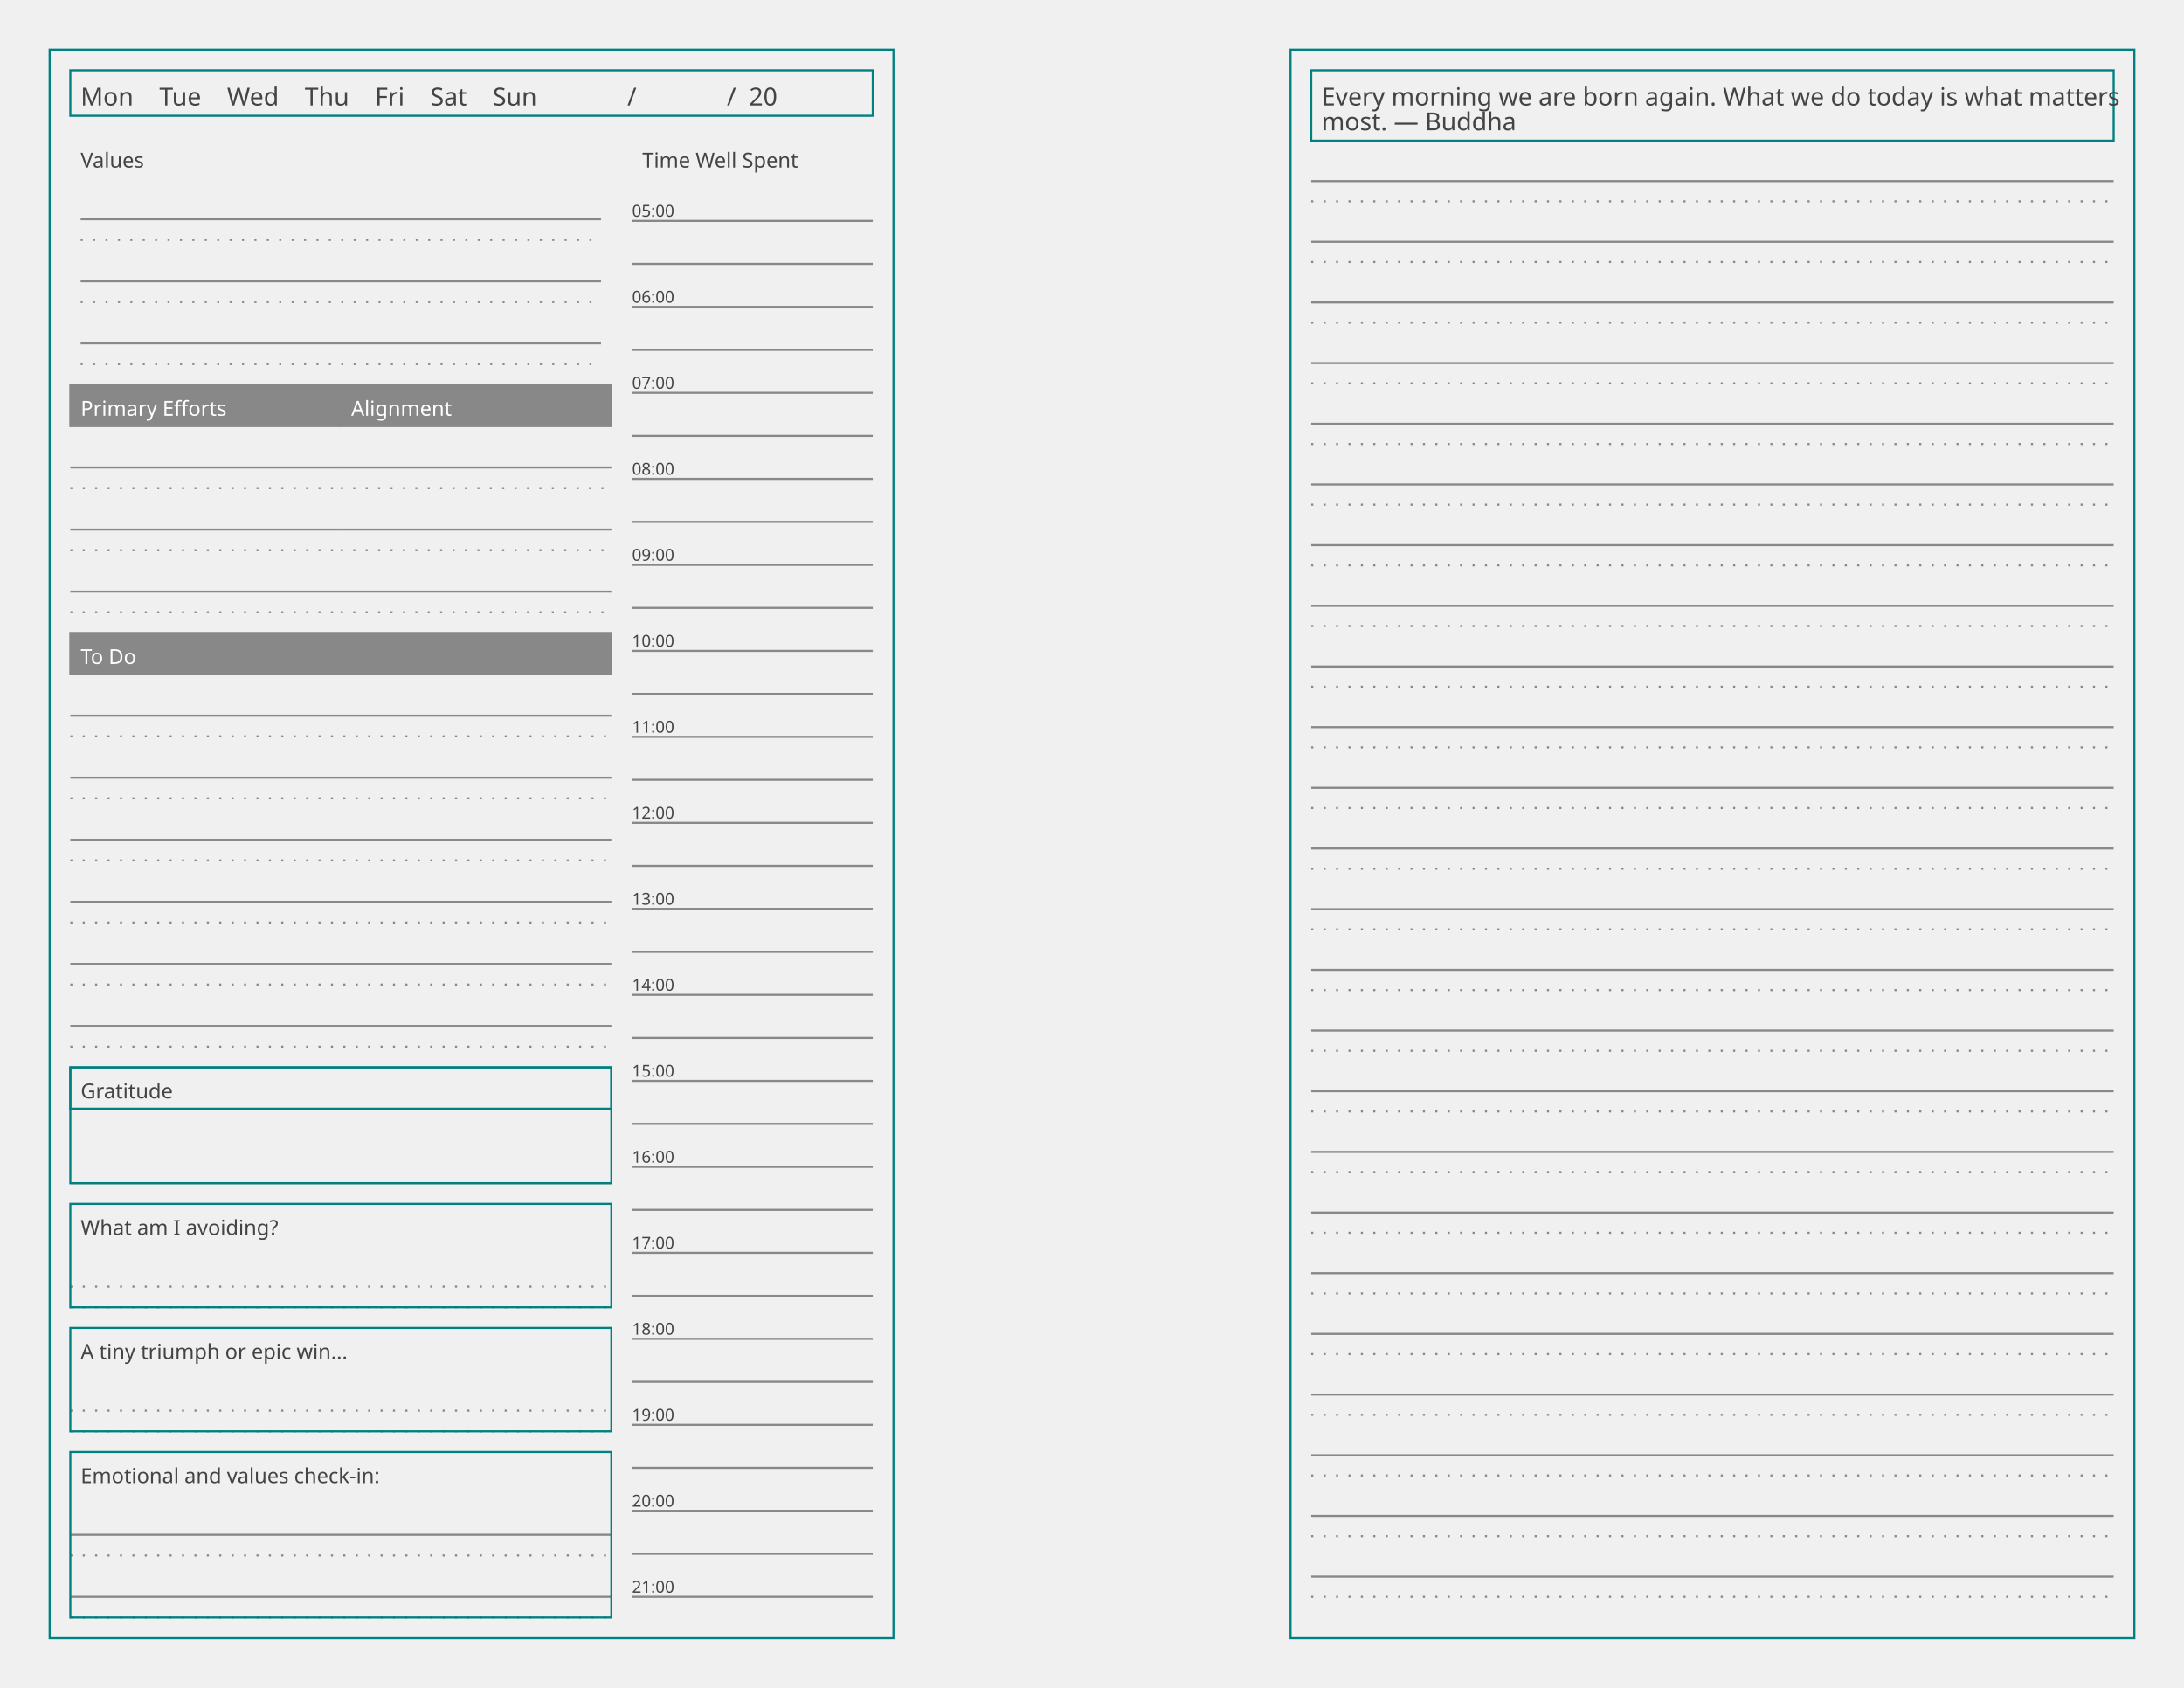
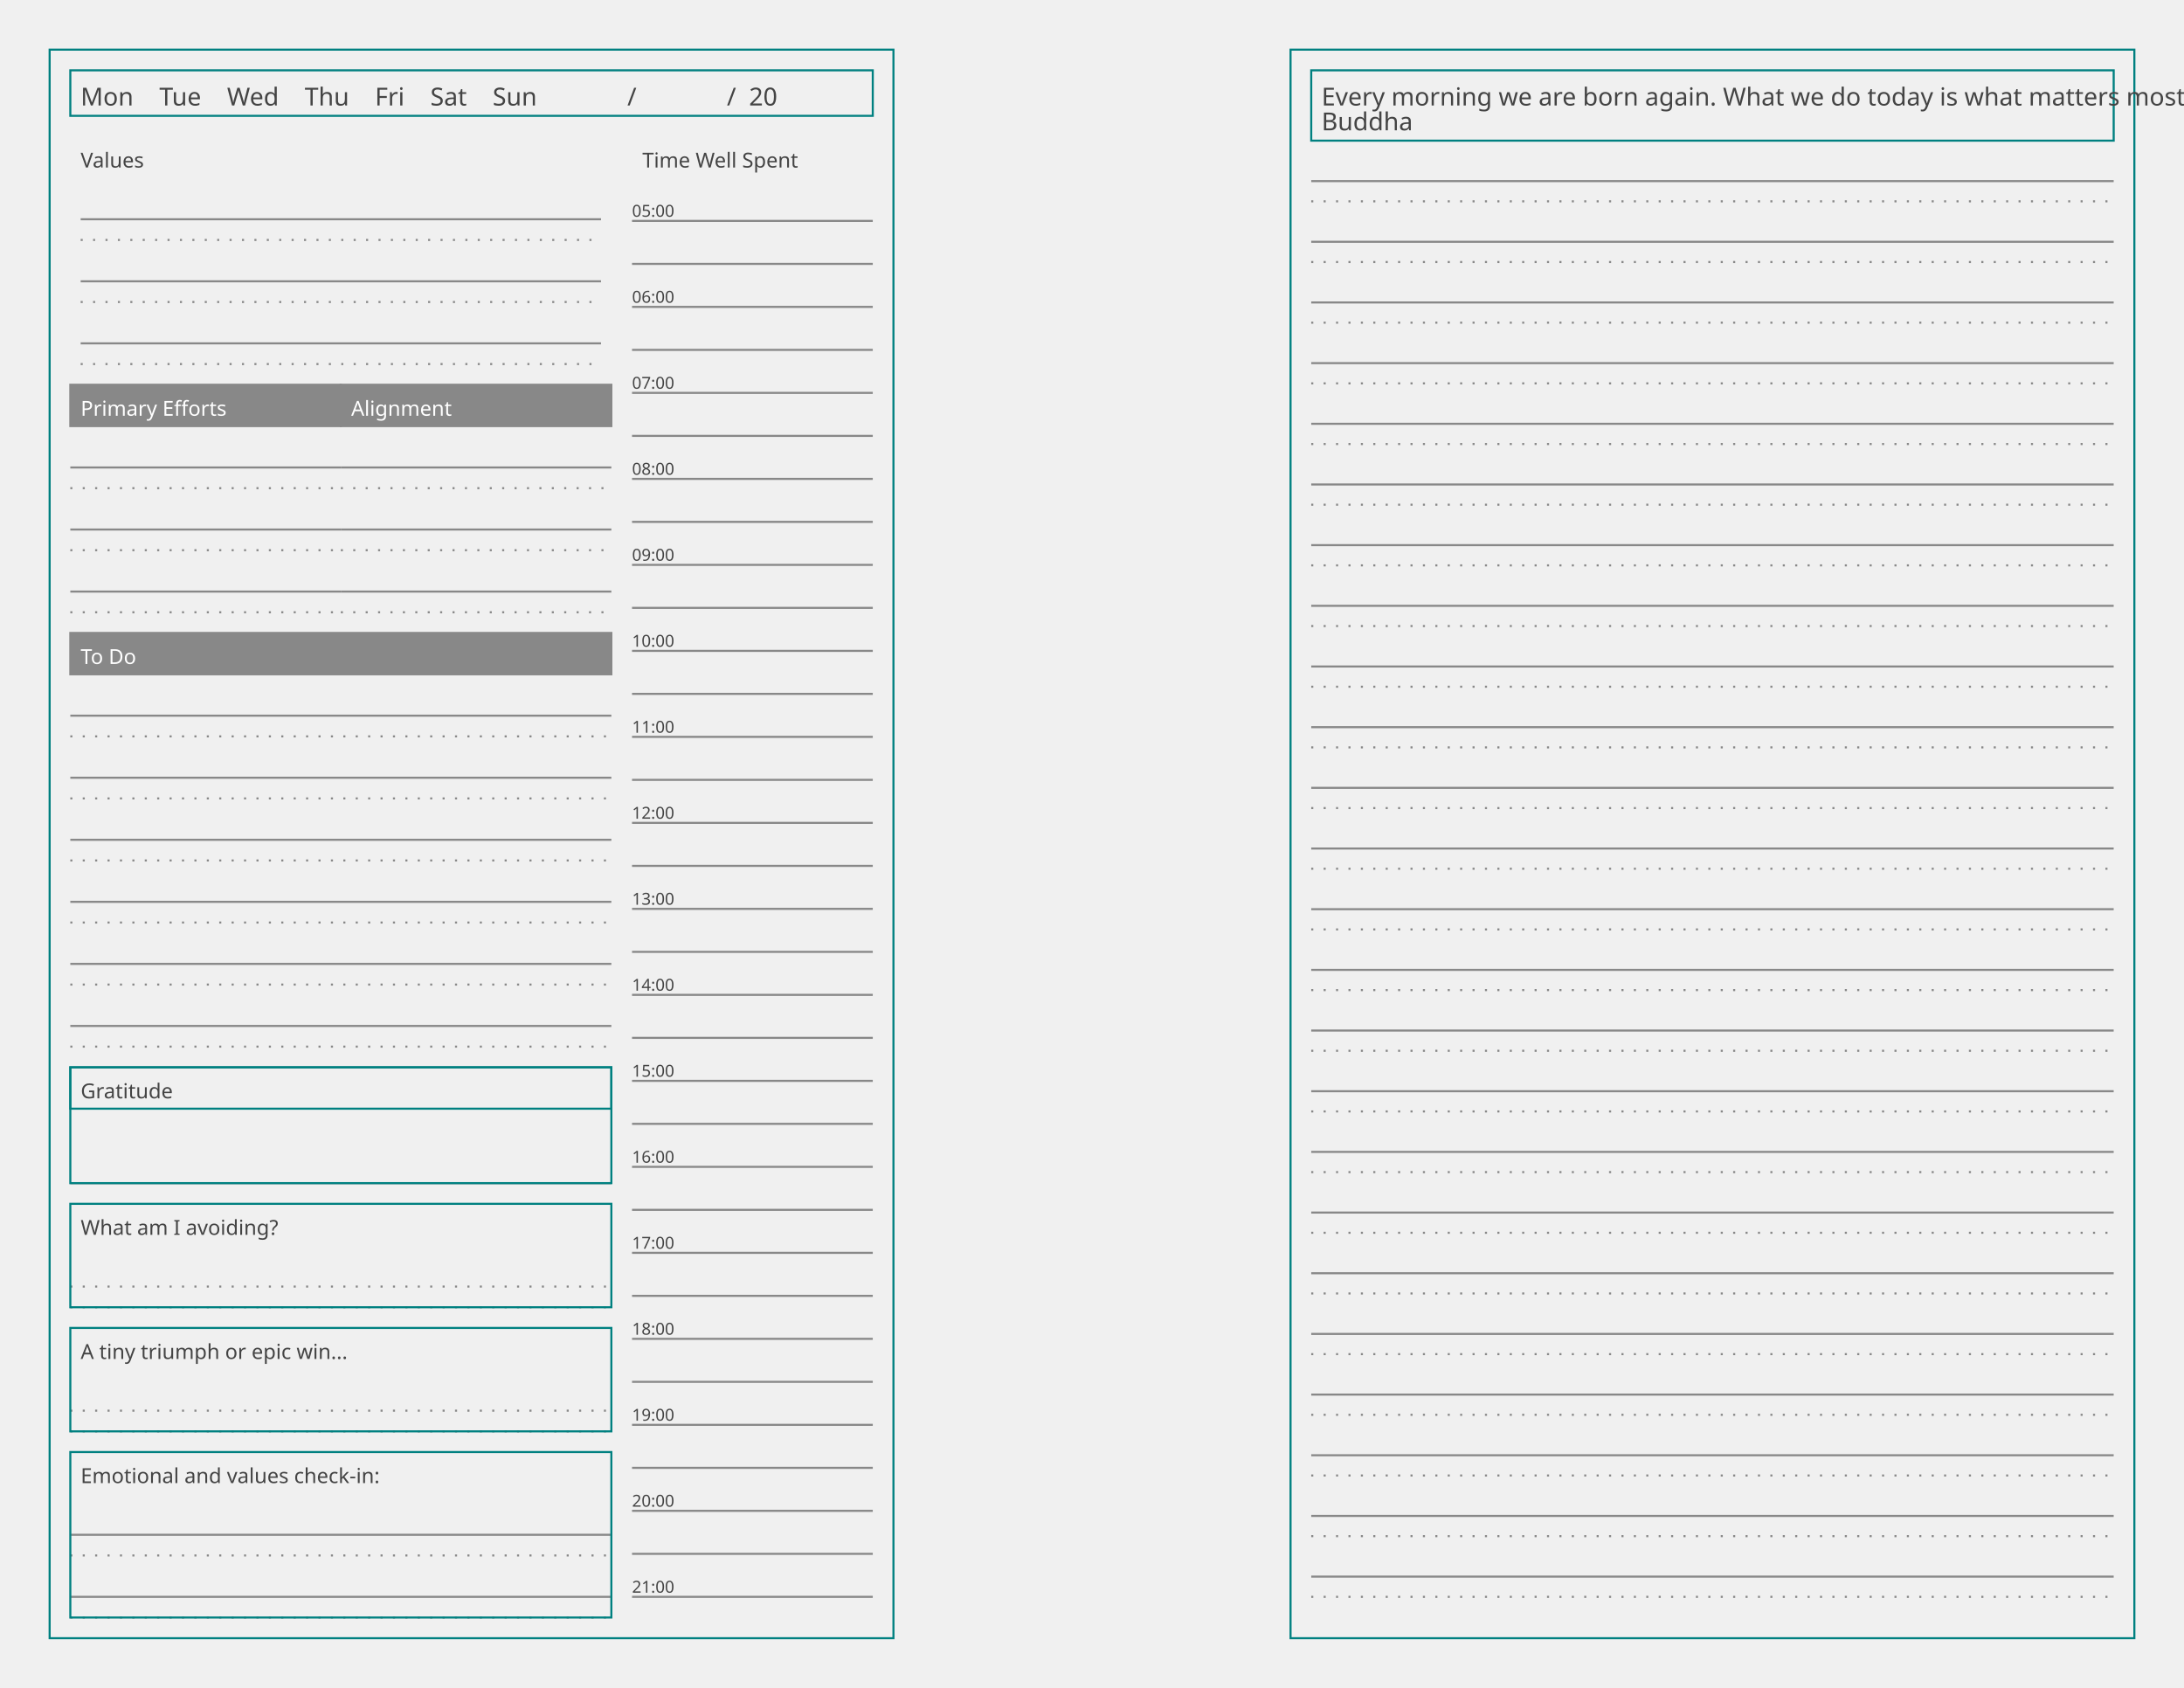
<svg xmlns="http://www.w3.org/2000/svg" baseProfile="tiny" height="8.5in" version="1.2" width="11in">
  <defs />
  <g transform="translate(24.0, 24.0)">
    <rect fill="none" height="768.0" stroke="#008080" width="408.0" x="0" y="0" />
    <g transform="translate(10, 10)">
      <rect fill="none" height="22" stroke="#008080" stroke-width="1" width="388.0" x="0" y="0" />
      <text alignment-baseline="text-after-edge" fill="#444444" font-family="Trebuchet MS" font-size="12" text-anchor="start" transform="translate(5,17)">Mon    Tue    Wed    Thu    Fri    Sat    Sun              /              /  20          </text>
    </g>
    <g transform="translate(10, 32)">
      <g transform="translate(0,10)">
        <g>
          <g transform="translate(0,0)">
            <text alignment-baseline="text-after-edge" fill="#444444" font-family="Ubuntu Mono" font-size="10" text-anchor="start" transform="translate(5,15)">Values</text>
          </g>
          <g transform="translate(0,20)">
            <g>
              <line stroke="#888888" stroke-dasharray="1,5" stroke-width="1" transform="translate(5,30.0)" x1="0" x2="251.6" y1="0" y2="0" />
              <line stroke="#888888" stroke-dasharray="1,5" stroke-width="1" transform="translate(5,60.0)" x1="0" x2="251.6" y1="0" y2="0" />
              <line stroke="#888888" stroke-dasharray="1,5" stroke-width="1" transform="translate(5,90.0)" x1="0" x2="251.6" y1="0" y2="0" />
            </g>
            <g>
              <line stroke="#888888" stroke-dasharray="1,0" stroke-width="1" transform="translate(5,20.0)" x1="0" x2="251.6" y1="0" y2="0" />
              <line stroke="#888888" stroke-dasharray="1,0" stroke-width="1" transform="translate(5,50.0)" x1="0" x2="251.6" y1="0" y2="0" />
              <line stroke="#888888" stroke-dasharray="1,0" stroke-width="1" transform="translate(5,80.0)" x1="0" x2="251.6" y1="0" y2="0" />
            </g>
          </g>
        </g>
      </g>
      <g transform="translate(0,130.0)">
        <g>
          <g transform="translate(0,0)">
            <g>
              <g transform="translate(0,0)">
                <rect fill="#888888" height="20" stroke="#888888" stroke-width="1" width="130.8" x="0" y="0" />
                <text alignment-baseline="text-after-edge" fill="#ffffff" font-family="Trebuchet MS" font-size="10" text-anchor="start" transform="translate(5,15)">Primary Efforts</text>
              </g>
              <g transform="translate(0,20)">
                <g>
                  <line stroke="#888888" stroke-dasharray="1,5" stroke-width="1" transform="translate(0,30.0)" x1="0" x2="130.8" y1="0" y2="0" />
                  <line stroke="#888888" stroke-dasharray="1,5" stroke-width="1" transform="translate(0,60.0)" x1="0" x2="130.8" y1="0" y2="0" />
                  <line stroke="#888888" stroke-dasharray="1,5" stroke-width="1" transform="translate(0,90.0)" x1="0" x2="130.8" y1="0" y2="0" />
                </g>
                <g>
                  <line stroke="#888888" stroke-dasharray="1,0" stroke-width="1" transform="translate(0,20.0)" x1="0" x2="130.8" y1="0" y2="0" />
                  <line stroke="#888888" stroke-dasharray="1,0" stroke-width="1" transform="translate(0,50.0)" x1="0" x2="130.8" y1="0" y2="0" />
                  <line stroke="#888888" stroke-dasharray="1,0" stroke-width="1" transform="translate(0,80.0)" x1="0" x2="130.8" y1="0" y2="0" />
                </g>
              </g>
            </g>
          </g>
          <g transform="translate(130.8,0)">
            <g>
              <g transform="translate(0,0)">
                <rect fill="#888888" height="20" stroke="#888888" stroke-width="1" width="130.8" x="0" y="0" />
                <text alignment-baseline="text-after-edge" fill="#ffffff" font-family="Trebuchet MS" font-size="10" text-anchor="start" transform="translate(5,15)">Alignment</text>
              </g>
              <g transform="translate(0,20)">
                <g>
                  <line stroke="#888888" stroke-dasharray="1,5" stroke-width="1" transform="translate(0,30.0)" x1="0" x2="130.8" y1="0" y2="0" />
                  <line stroke="#888888" stroke-dasharray="1,5" stroke-width="1" transform="translate(0,60.0)" x1="0" x2="130.8" y1="0" y2="0" />
                  <line stroke="#888888" stroke-dasharray="1,5" stroke-width="1" transform="translate(0,90.0)" x1="0" x2="130.8" y1="0" y2="0" />
                </g>
                <g>
                  <line stroke="#888888" stroke-dasharray="1,0" stroke-width="1" transform="translate(0,20.0)" x1="0" x2="130.8" y1="0" y2="0" />
                  <line stroke="#888888" stroke-dasharray="1,0" stroke-width="1" transform="translate(0,50.0)" x1="0" x2="130.8" y1="0" y2="0" />
                  <line stroke="#888888" stroke-dasharray="1,0" stroke-width="1" transform="translate(0,80.0)" x1="0" x2="130.8" y1="0" y2="0" />
                </g>
              </g>
            </g>
          </g>
        </g>
      </g>
      <g transform="translate(0,250.0)">
        <g>
          <g transform="translate(0,0)">
            <rect fill="#888888" height="20" stroke="#888888" stroke-width="1" width="261.6" x="0" y="0" />
            <text alignment-baseline="text-after-edge" fill="#ffffff" font-family="Ubuntu Mono" font-size="10" text-anchor="start" transform="translate(5,15)">To Do</text>
          </g>
          <g transform="translate(0,20)">
            <g>
              <line stroke="#888888" stroke-dasharray="1,5" stroke-width="1" transform="translate(0,30.0)" x1="0" x2="261.6" y1="0" y2="0" />
              <line stroke="#888888" stroke-dasharray="1,5" stroke-width="1" transform="translate(0,60.0)" x1="0" x2="261.6" y1="0" y2="0" />
              <line stroke="#888888" stroke-dasharray="1,5" stroke-width="1" transform="translate(0,90.0)" x1="0" x2="261.6" y1="0" y2="0" />
              <line stroke="#888888" stroke-dasharray="1,5" stroke-width="1" transform="translate(0,120.0)" x1="0" x2="261.6" y1="0" y2="0" />
              <line stroke="#888888" stroke-dasharray="1,5" stroke-width="1" transform="translate(0,150.0)" x1="0" x2="261.6" y1="0" y2="0" />
              <line stroke="#888888" stroke-dasharray="1,5" stroke-width="1" transform="translate(0,180.0)" x1="0" x2="261.6" y1="0" y2="0" />
            </g>
            <g>
              <line stroke="#888888" stroke-dasharray="1,0" stroke-width="1" transform="translate(0,20.0)" x1="0" x2="261.6" y1="0" y2="0" />
              <line stroke="#888888" stroke-dasharray="1,0" stroke-width="1" transform="translate(0,50.0)" x1="0" x2="261.6" y1="0" y2="0" />
              <line stroke="#888888" stroke-dasharray="1,0" stroke-width="1" transform="translate(0,80.0)" x1="0" x2="261.6" y1="0" y2="0" />
              <line stroke="#888888" stroke-dasharray="1,0" stroke-width="1" transform="translate(0,110.0)" x1="0" x2="261.6" y1="0" y2="0" />
              <line stroke="#888888" stroke-dasharray="1,0" stroke-width="1" transform="translate(0,140.0)" x1="0" x2="261.6" y1="0" y2="0" />
              <line stroke="#888888" stroke-dasharray="1,0" stroke-width="1" transform="translate(0,170.0)" x1="0" x2="261.6" y1="0" y2="0" />
            </g>
          </g>
        </g>
      </g>
      <g transform="translate(0,460.0)">
        <g>
          <g transform="translate(0,0)">
            <rect fill="none" height="20" stroke="#008080" stroke-width="1" width="261.6" x="0" y="0" />
            <text alignment-baseline="text-after-edge" fill="#444444" font-family="Trebuchet MS" font-size="10" text-anchor="start" transform="translate(5,15)">Gratitude</text>
          </g>
          <g transform="translate(0,20)">
            <line stroke="#888888" stroke-dasharray="1,0" stroke-width="1" transform="translate(0,36.0)" x1="0" x2="261.6" y1="0" y2="0" />
          </g>
        </g>
        <rect fill="none" height="56.0" stroke="#008080" stroke-width="1" width="261.6" x="0" y="0" />
      </g>
      <g transform="translate(0,526.0)">
        <g>
          <g transform="translate(0,0)">
            <text alignment-baseline="text-after-edge" fill="#444444" font-family="Ubuntu Mono" font-size="10" text-anchor="start" transform="translate(5,15)">What am I avoiding?</text>
          </g>
          <g transform="translate(0,20)">
            <g>
              <line stroke="#888888" stroke-dasharray="1,5" stroke-width="1" transform="translate(0,30.0)" x1="0" x2="261.6" y1="0" y2="0" />
            </g>
            <g>
              <line stroke="#888888" stroke-dasharray="1,5" stroke-width="1" transform="translate(0,20.0)" x1="0" x2="261.6" y1="0" y2="0" />
            </g>
          </g>
        </g>
        <rect fill="none" height="50" stroke="#008080" stroke-width="1" width="261.6" x="0" y="0" />
      </g>
      <g transform="translate(0,586.0)">
        <g>
          <g transform="translate(0,0)">
            <text alignment-baseline="text-after-edge" fill="#444444" font-family="Ubuntu Mono" font-size="10" text-anchor="start" transform="translate(5,15)">A tiny triumph or epic win...</text>
          </g>
          <g transform="translate(0,20)">
            <g>
              <line stroke="#888888" stroke-dasharray="1,5" stroke-width="1" transform="translate(0,30.0)" x1="0" x2="261.6" y1="0" y2="0" />
            </g>
            <g>
              <line stroke="#888888" stroke-dasharray="1,5" stroke-width="1" transform="translate(0,20.0)" x1="0" x2="261.6" y1="0" y2="0" />
            </g>
          </g>
        </g>
        <rect fill="none" height="50" stroke="#008080" stroke-width="1" width="261.6" x="0" y="0" />
      </g>
      <g transform="translate(0,646.0)">
        <g>
          <g transform="translate(0,0)">
            <text alignment-baseline="text-after-edge" fill="#444444" font-family="Ubuntu Mono" font-size="10" text-anchor="start" transform="translate(5,15)">Emotional and values check-in:</text>
          </g>
          <g transform="translate(0,20)">
            <g>
              <line stroke="#888888" stroke-dasharray="1,5" stroke-width="1" transform="translate(0,30.0)" x1="0" x2="261.6" y1="0" y2="0" />
              <line stroke="#888888" stroke-dasharray="1,5" stroke-width="1" transform="translate(0,60.0)" x1="0" x2="261.6" y1="0" y2="0" />
            </g>
            <g>
              <line stroke="#888888" stroke-dasharray="1,0" stroke-width="1" transform="translate(0,20.0)" x1="0" x2="261.6" y1="0" y2="0" />
              <line stroke="#888888" stroke-dasharray="1,0" stroke-width="1" transform="translate(0,50.0)" x1="0" x2="261.6" y1="0" y2="0" />
            </g>
          </g>
        </g>
        <rect fill="none" height="80" stroke="#008080" stroke-width="1" width="261.6" x="0" y="0" />
      </g>
    </g>
    <g transform="translate(281.6,32)">
      <g>
        <rect fill="none" height="20" stroke="none" width="116.4" x="0" y="10" />
        <text alignment-baseline="text-after-edge" fill="#444444" font-family="Ubuntu Mono" font-size="10" text-anchor="start" x="5" y="25">Time Well Spent</text>
      </g>
      <g>
        <text alignment-baseline="text-after-edge" fill="#444444" font-family="Ubuntu Mono" font-size="8" text-anchor="start" x="0" y="48.788">05:00</text>
        <line stroke="#888888" x1="0" x2="116.4" y1="50.788" y2="50.788" />
        <line stroke="#888888" x1="0" x2="116.4" y1="71.576" y2="71.576" />
        <text alignment-baseline="text-after-edge" fill="#444444" font-family="Ubuntu Mono" font-size="8" text-anchor="start" x="0" y="90.364">06:00</text>
        <line stroke="#888888" x1="0" x2="116.4" y1="92.364" y2="92.364" />
        <line stroke="#888888" x1="0" x2="116.4" y1="113.152" y2="113.152" />
        <text alignment-baseline="text-after-edge" fill="#444444" font-family="Ubuntu Mono" font-size="8" text-anchor="start" x="0" y="131.939">07:00</text>
        <line stroke="#888888" x1="0" x2="116.4" y1="133.939" y2="133.939" />
        <line stroke="#888888" x1="0" x2="116.4" y1="154.727" y2="154.727" />
        <text alignment-baseline="text-after-edge" fill="#444444" font-family="Ubuntu Mono" font-size="8" text-anchor="start" x="0" y="173.515">08:00</text>
        <line stroke="#888888" x1="0" x2="116.4" y1="175.515" y2="175.515" />
        <line stroke="#888888" x1="0" x2="116.4" y1="196.303" y2="196.303" />
        <text alignment-baseline="text-after-edge" fill="#444444" font-family="Ubuntu Mono" font-size="8" text-anchor="start" x="0" y="215.091">09:00</text>
        <line stroke="#888888" x1="0" x2="116.4" y1="217.091" y2="217.091" />
        <line stroke="#888888" x1="0" x2="116.4" y1="237.879" y2="237.879" />
        <text alignment-baseline="text-after-edge" fill="#444444" font-family="Ubuntu Mono" font-size="8" text-anchor="start" x="0" y="256.667">10:00</text>
        <line stroke="#888888" x1="0" x2="116.4" y1="258.667" y2="258.667" />
        <line stroke="#888888" x1="0" x2="116.4" y1="279.455" y2="279.455" />
        <text alignment-baseline="text-after-edge" fill="#444444" font-family="Ubuntu Mono" font-size="8" text-anchor="start" x="0" y="298.242">11:00</text>
        <line stroke="#888888" x1="0" x2="116.4" y1="300.242" y2="300.242" />
        <line stroke="#888888" x1="0" x2="116.4" y1="321.03" y2="321.03" />
        <text alignment-baseline="text-after-edge" fill="#444444" font-family="Ubuntu Mono" font-size="8" text-anchor="start" x="0" y="339.818">12:00</text>
        <line stroke="#888888" x1="0" x2="116.4" y1="341.818" y2="341.818" />
        <line stroke="#888888" x1="0" x2="116.4" y1="362.606" y2="362.606" />
        <text alignment-baseline="text-after-edge" fill="#444444" font-family="Ubuntu Mono" font-size="8" text-anchor="start" x="0" y="381.394">13:00</text>
        <line stroke="#888888" x1="0" x2="116.4" y1="383.394" y2="383.394" />
        <line stroke="#888888" x1="0" x2="116.4" y1="404.182" y2="404.182" />
        <text alignment-baseline="text-after-edge" fill="#444444" font-family="Ubuntu Mono" font-size="8" text-anchor="start" x="0" y="422.97">14:00</text>
        <line stroke="#888888" x1="0" x2="116.4" y1="424.97" y2="424.97" />
        <line stroke="#888888" x1="0" x2="116.4" y1="445.758" y2="445.758" />
        <text alignment-baseline="text-after-edge" fill="#444444" font-family="Ubuntu Mono" font-size="8" text-anchor="start" x="0" y="464.545">15:00</text>
        <line stroke="#888888" x1="0" x2="116.4" y1="466.545" y2="466.545" />
        <line stroke="#888888" x1="0" x2="116.4" y1="487.333" y2="487.333" />
        <text alignment-baseline="text-after-edge" fill="#444444" font-family="Ubuntu Mono" font-size="8" text-anchor="start" x="0" y="506.121">16:00</text>
        <line stroke="#888888" x1="0" x2="116.4" y1="508.121" y2="508.121" />
        <line stroke="#888888" x1="0" x2="116.4" y1="528.909" y2="528.909" />
        <text alignment-baseline="text-after-edge" fill="#444444" font-family="Ubuntu Mono" font-size="8" text-anchor="start" x="0" y="547.697">17:00</text>
        <line stroke="#888888" x1="0" x2="116.4" y1="549.697" y2="549.697" />
        <line stroke="#888888" x1="0" x2="116.4" y1="570.485" y2="570.485" />
        <text alignment-baseline="text-after-edge" fill="#444444" font-family="Ubuntu Mono" font-size="8" text-anchor="start" x="0" y="589.273">18:00</text>
        <line stroke="#888888" x1="0" x2="116.4" y1="591.273" y2="591.273" />
        <line stroke="#888888" x1="0" x2="116.4" y1="612.061" y2="612.061" />
        <text alignment-baseline="text-after-edge" fill="#444444" font-family="Ubuntu Mono" font-size="8" text-anchor="start" x="0" y="630.848">19:00</text>
        <line stroke="#888888" x1="0" x2="116.4" y1="632.848" y2="632.848" />
        <line stroke="#888888" x1="0" x2="116.4" y1="653.636" y2="653.636" />
        <text alignment-baseline="text-after-edge" fill="#444444" font-family="Ubuntu Mono" font-size="8" text-anchor="start" x="0" y="672.424">20:00</text>
        <line stroke="#888888" x1="0" x2="116.4" y1="674.424" y2="674.424" />
        <line stroke="#888888" x1="0" x2="116.4" y1="695.212" y2="695.212" />
        <text alignment-baseline="text-after-edge" fill="#444444" font-family="Ubuntu Mono" font-size="8" text-anchor="start" x="0" y="714.0">21:00</text>
        <line stroke="#888888" x1="0" x2="116.4" y1="716.0" y2="716.0" />
      </g>
    </g>
  </g>
  <g transform="translate(624.0, 24.0)">
    <rect fill="none" height="768.0" stroke="#008080" width="408.0" x="0" y="0" />
    <g transform="translate(10, 10)">
      <rect fill="none" height="34" stroke="#008080" stroke-width="1" width="388.0" x="0" y="0" />
-       <text alignment-baseline="text-after-edge" fill="#444444" font-family="Trebuchet MS" font-size="12" text-anchor="start" transform="translate(5,17)">Every morning we are born again. What we do today is what matters</text>
-       <text alignment-baseline="text-after-edge" fill="#444444" font-family="Trebuchet MS" font-size="12" text-anchor="start" transform="translate(5,29)">most. — Buddha</text>
+       <text alignment-baseline="text-after-edge" fill="#444444" font-family="Trebuchet MS" font-size="12" text-anchor="start" transform="translate(5,17)">Every morning we are born again. What we do today is what matters most. —</text>
+       <text alignment-baseline="text-after-edge" fill="#444444" font-family="Trebuchet MS" font-size="12" text-anchor="start" transform="translate(5,29)">Buddha</text>
    </g>
    <g transform="translate(10, 44)">
      <g transform="translate(0,0)">
        <g>
          <line stroke="#888888" stroke-dasharray="1,5" stroke-width="1" transform="translate(0,29.33333)" x1="0" x2="388.0" y1="0" y2="0" />
          <line stroke="#888888" stroke-dasharray="1,5" stroke-width="1" transform="translate(0,58.66667)" x1="0" x2="388.0" y1="0" y2="0" />
          <line stroke="#888888" stroke-dasharray="1,5" stroke-width="1" transform="translate(0,88.0)" x1="0" x2="388.0" y1="0" y2="0" />
          <line stroke="#888888" stroke-dasharray="1,5" stroke-width="1" transform="translate(0,117.3333)" x1="0" x2="388.0" y1="0" y2="0" />
          <line stroke="#888888" stroke-dasharray="1,5" stroke-width="1" transform="translate(0,146.6667)" x1="0" x2="388.0" y1="0" y2="0" />
          <line stroke="#888888" stroke-dasharray="1,5" stroke-width="1" transform="translate(0,176.0)" x1="0" x2="388.0" y1="0" y2="0" />
          <line stroke="#888888" stroke-dasharray="1,5" stroke-width="1" transform="translate(0,205.3333)" x1="0" x2="388.0" y1="0" y2="0" />
          <line stroke="#888888" stroke-dasharray="1,5" stroke-width="1" transform="translate(0,234.6667)" x1="0" x2="388.0" y1="0" y2="0" />
          <line stroke="#888888" stroke-dasharray="1,5" stroke-width="1" transform="translate(0,264.0)" x1="0" x2="388.0" y1="0" y2="0" />
          <line stroke="#888888" stroke-dasharray="1,5" stroke-width="1" transform="translate(0,293.3333)" x1="0" x2="388.0" y1="0" y2="0" />
          <line stroke="#888888" stroke-dasharray="1,5" stroke-width="1" transform="translate(0,322.6667)" x1="0" x2="388.0" y1="0" y2="0" />
          <line stroke="#888888" stroke-dasharray="1,5" stroke-width="1" transform="translate(0,352)" x1="0" x2="388.0" y1="0" y2="0" />
          <line stroke="#888888" stroke-dasharray="1,5" stroke-width="1" transform="translate(0,381.3333)" x1="0" x2="388.0" y1="0" y2="0" />
          <line stroke="#888888" stroke-dasharray="1,5" stroke-width="1" transform="translate(0,410.6667)" x1="0" x2="388.0" y1="0" y2="0" />
          <line stroke="#888888" stroke-dasharray="1,5" stroke-width="1" transform="translate(0,440)" x1="0" x2="388.0" y1="0" y2="0" />
          <line stroke="#888888" stroke-dasharray="1,5" stroke-width="1" transform="translate(0,469.3333)" x1="0" x2="388.0" y1="0" y2="0" />
          <line stroke="#888888" stroke-dasharray="1,5" stroke-width="1" transform="translate(0,498.6667)" x1="0" x2="388.0" y1="0" y2="0" />
          <line stroke="#888888" stroke-dasharray="1,5" stroke-width="1" transform="translate(0,528)" x1="0" x2="388.0" y1="0" y2="0" />
          <line stroke="#888888" stroke-dasharray="1,5" stroke-width="1" transform="translate(0,557.3333)" x1="0" x2="388.0" y1="0" y2="0" />
          <line stroke="#888888" stroke-dasharray="1,5" stroke-width="1" transform="translate(0,586.6667)" x1="0" x2="388.0" y1="0" y2="0" />
          <line stroke="#888888" stroke-dasharray="1,5" stroke-width="1" transform="translate(0,616.0)" x1="0" x2="388.0" y1="0" y2="0" />
          <line stroke="#888888" stroke-dasharray="1,5" stroke-width="1" transform="translate(0,645.3333)" x1="0" x2="388.0" y1="0" y2="0" />
          <line stroke="#888888" stroke-dasharray="1,5" stroke-width="1" transform="translate(0,674.6667)" x1="0" x2="388.0" y1="0" y2="0" />
          <line stroke="#888888" stroke-dasharray="1,5" stroke-width="1" transform="translate(0,704)" x1="0" x2="388.0" y1="0" y2="0" />
        </g>
        <g>
          <line stroke="#888888" stroke-dasharray="1,0" stroke-width="1" transform="translate(0,19.55556)" x1="0" x2="388.0" y1="0" y2="0" />
          <line stroke="#888888" stroke-dasharray="1,0" stroke-width="1" transform="translate(0,48.88889)" x1="0" x2="388.0" y1="0" y2="0" />
          <line stroke="#888888" stroke-dasharray="1,0" stroke-width="1" transform="translate(0,78.22222)" x1="0" x2="388.0" y1="0" y2="0" />
          <line stroke="#888888" stroke-dasharray="1,0" stroke-width="1" transform="translate(0,107.5556)" x1="0" x2="388.0" y1="0" y2="0" />
          <line stroke="#888888" stroke-dasharray="1,0" stroke-width="1" transform="translate(0,136.8889)" x1="0" x2="388.0" y1="0" y2="0" />
          <line stroke="#888888" stroke-dasharray="1,0" stroke-width="1" transform="translate(0,166.2222)" x1="0" x2="388.0" y1="0" y2="0" />
          <line stroke="#888888" stroke-dasharray="1,0" stroke-width="1" transform="translate(0,195.5556)" x1="0" x2="388.0" y1="0" y2="0" />
          <line stroke="#888888" stroke-dasharray="1,0" stroke-width="1" transform="translate(0,224.8889)" x1="0" x2="388.0" y1="0" y2="0" />
          <line stroke="#888888" stroke-dasharray="1,0" stroke-width="1" transform="translate(0,254.2222)" x1="0" x2="388.0" y1="0" y2="0" />
          <line stroke="#888888" stroke-dasharray="1,0" stroke-width="1" transform="translate(0,283.5556)" x1="0" x2="388.0" y1="0" y2="0" />
          <line stroke="#888888" stroke-dasharray="1,0" stroke-width="1" transform="translate(0,312.8889)" x1="0" x2="388.0" y1="0" y2="0" />
          <line stroke="#888888" stroke-dasharray="1,0" stroke-width="1" transform="translate(0,342.2222)" x1="0" x2="388.0" y1="0" y2="0" />
          <line stroke="#888888" stroke-dasharray="1,0" stroke-width="1" transform="translate(0,371.5556)" x1="0" x2="388.0" y1="0" y2="0" />
          <line stroke="#888888" stroke-dasharray="1,0" stroke-width="1" transform="translate(0,400.8889)" x1="0" x2="388.0" y1="0" y2="0" />
          <line stroke="#888888" stroke-dasharray="1,0" stroke-width="1" transform="translate(0,430.2222)" x1="0" x2="388.0" y1="0" y2="0" />
          <line stroke="#888888" stroke-dasharray="1,0" stroke-width="1" transform="translate(0,459.5556)" x1="0" x2="388.0" y1="0" y2="0" />
          <line stroke="#888888" stroke-dasharray="1,0" stroke-width="1" transform="translate(0,488.8889)" x1="0" x2="388.0" y1="0" y2="0" />
          <line stroke="#888888" stroke-dasharray="1,0" stroke-width="1" transform="translate(0,518.2222)" x1="0" x2="388.0" y1="0" y2="0" />
          <line stroke="#888888" stroke-dasharray="1,0" stroke-width="1" transform="translate(0,547.5556)" x1="0" x2="388.0" y1="0" y2="0" />
          <line stroke="#888888" stroke-dasharray="1,0" stroke-width="1" transform="translate(0,576.8889)" x1="0" x2="388.0" y1="0" y2="0" />
          <line stroke="#888888" stroke-dasharray="1,0" stroke-width="1" transform="translate(0,606.2222)" x1="0" x2="388.0" y1="0" y2="0" />
          <line stroke="#888888" stroke-dasharray="1,0" stroke-width="1" transform="translate(0,635.5556)" x1="0" x2="388.0" y1="0" y2="0" />
          <line stroke="#888888" stroke-dasharray="1,0" stroke-width="1" transform="translate(0,664.8889)" x1="0" x2="388.0" y1="0" y2="0" />
          <line stroke="#888888" stroke-dasharray="1,0" stroke-width="1" transform="translate(0,694.2222)" x1="0" x2="388.0" y1="0" y2="0" />
        </g>
      </g>
    </g>
  </g>
</svg>
